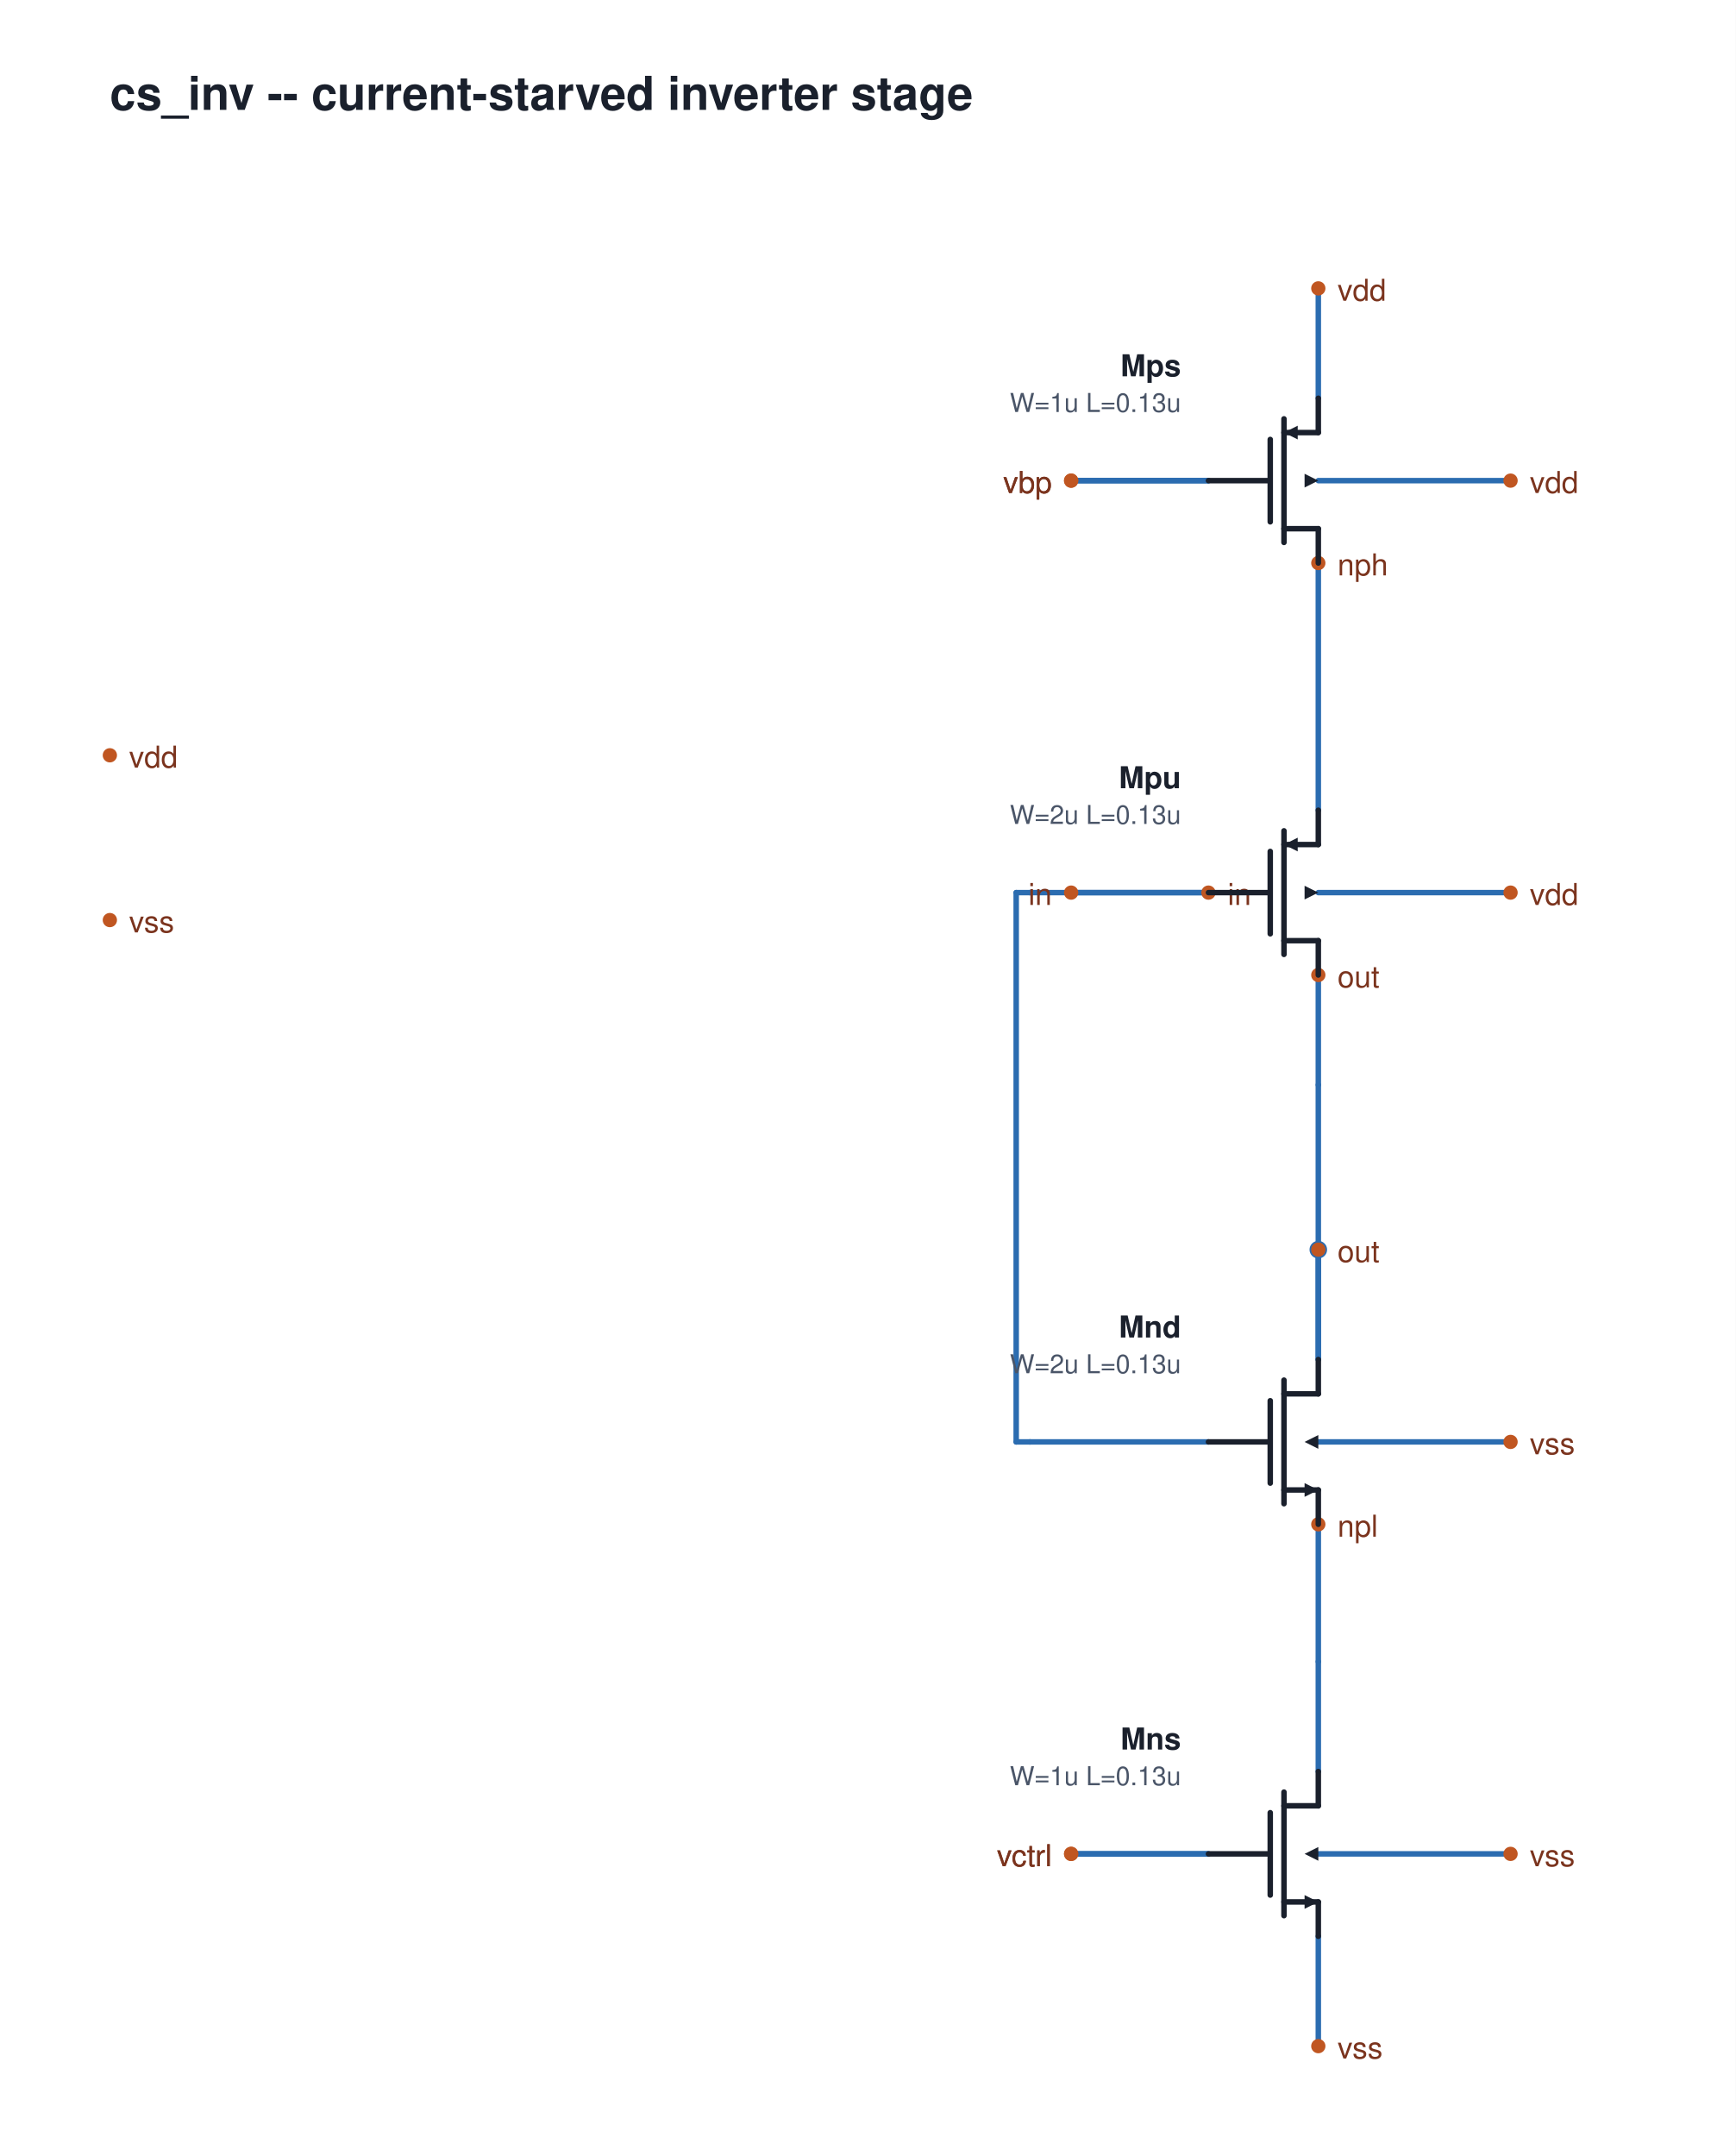
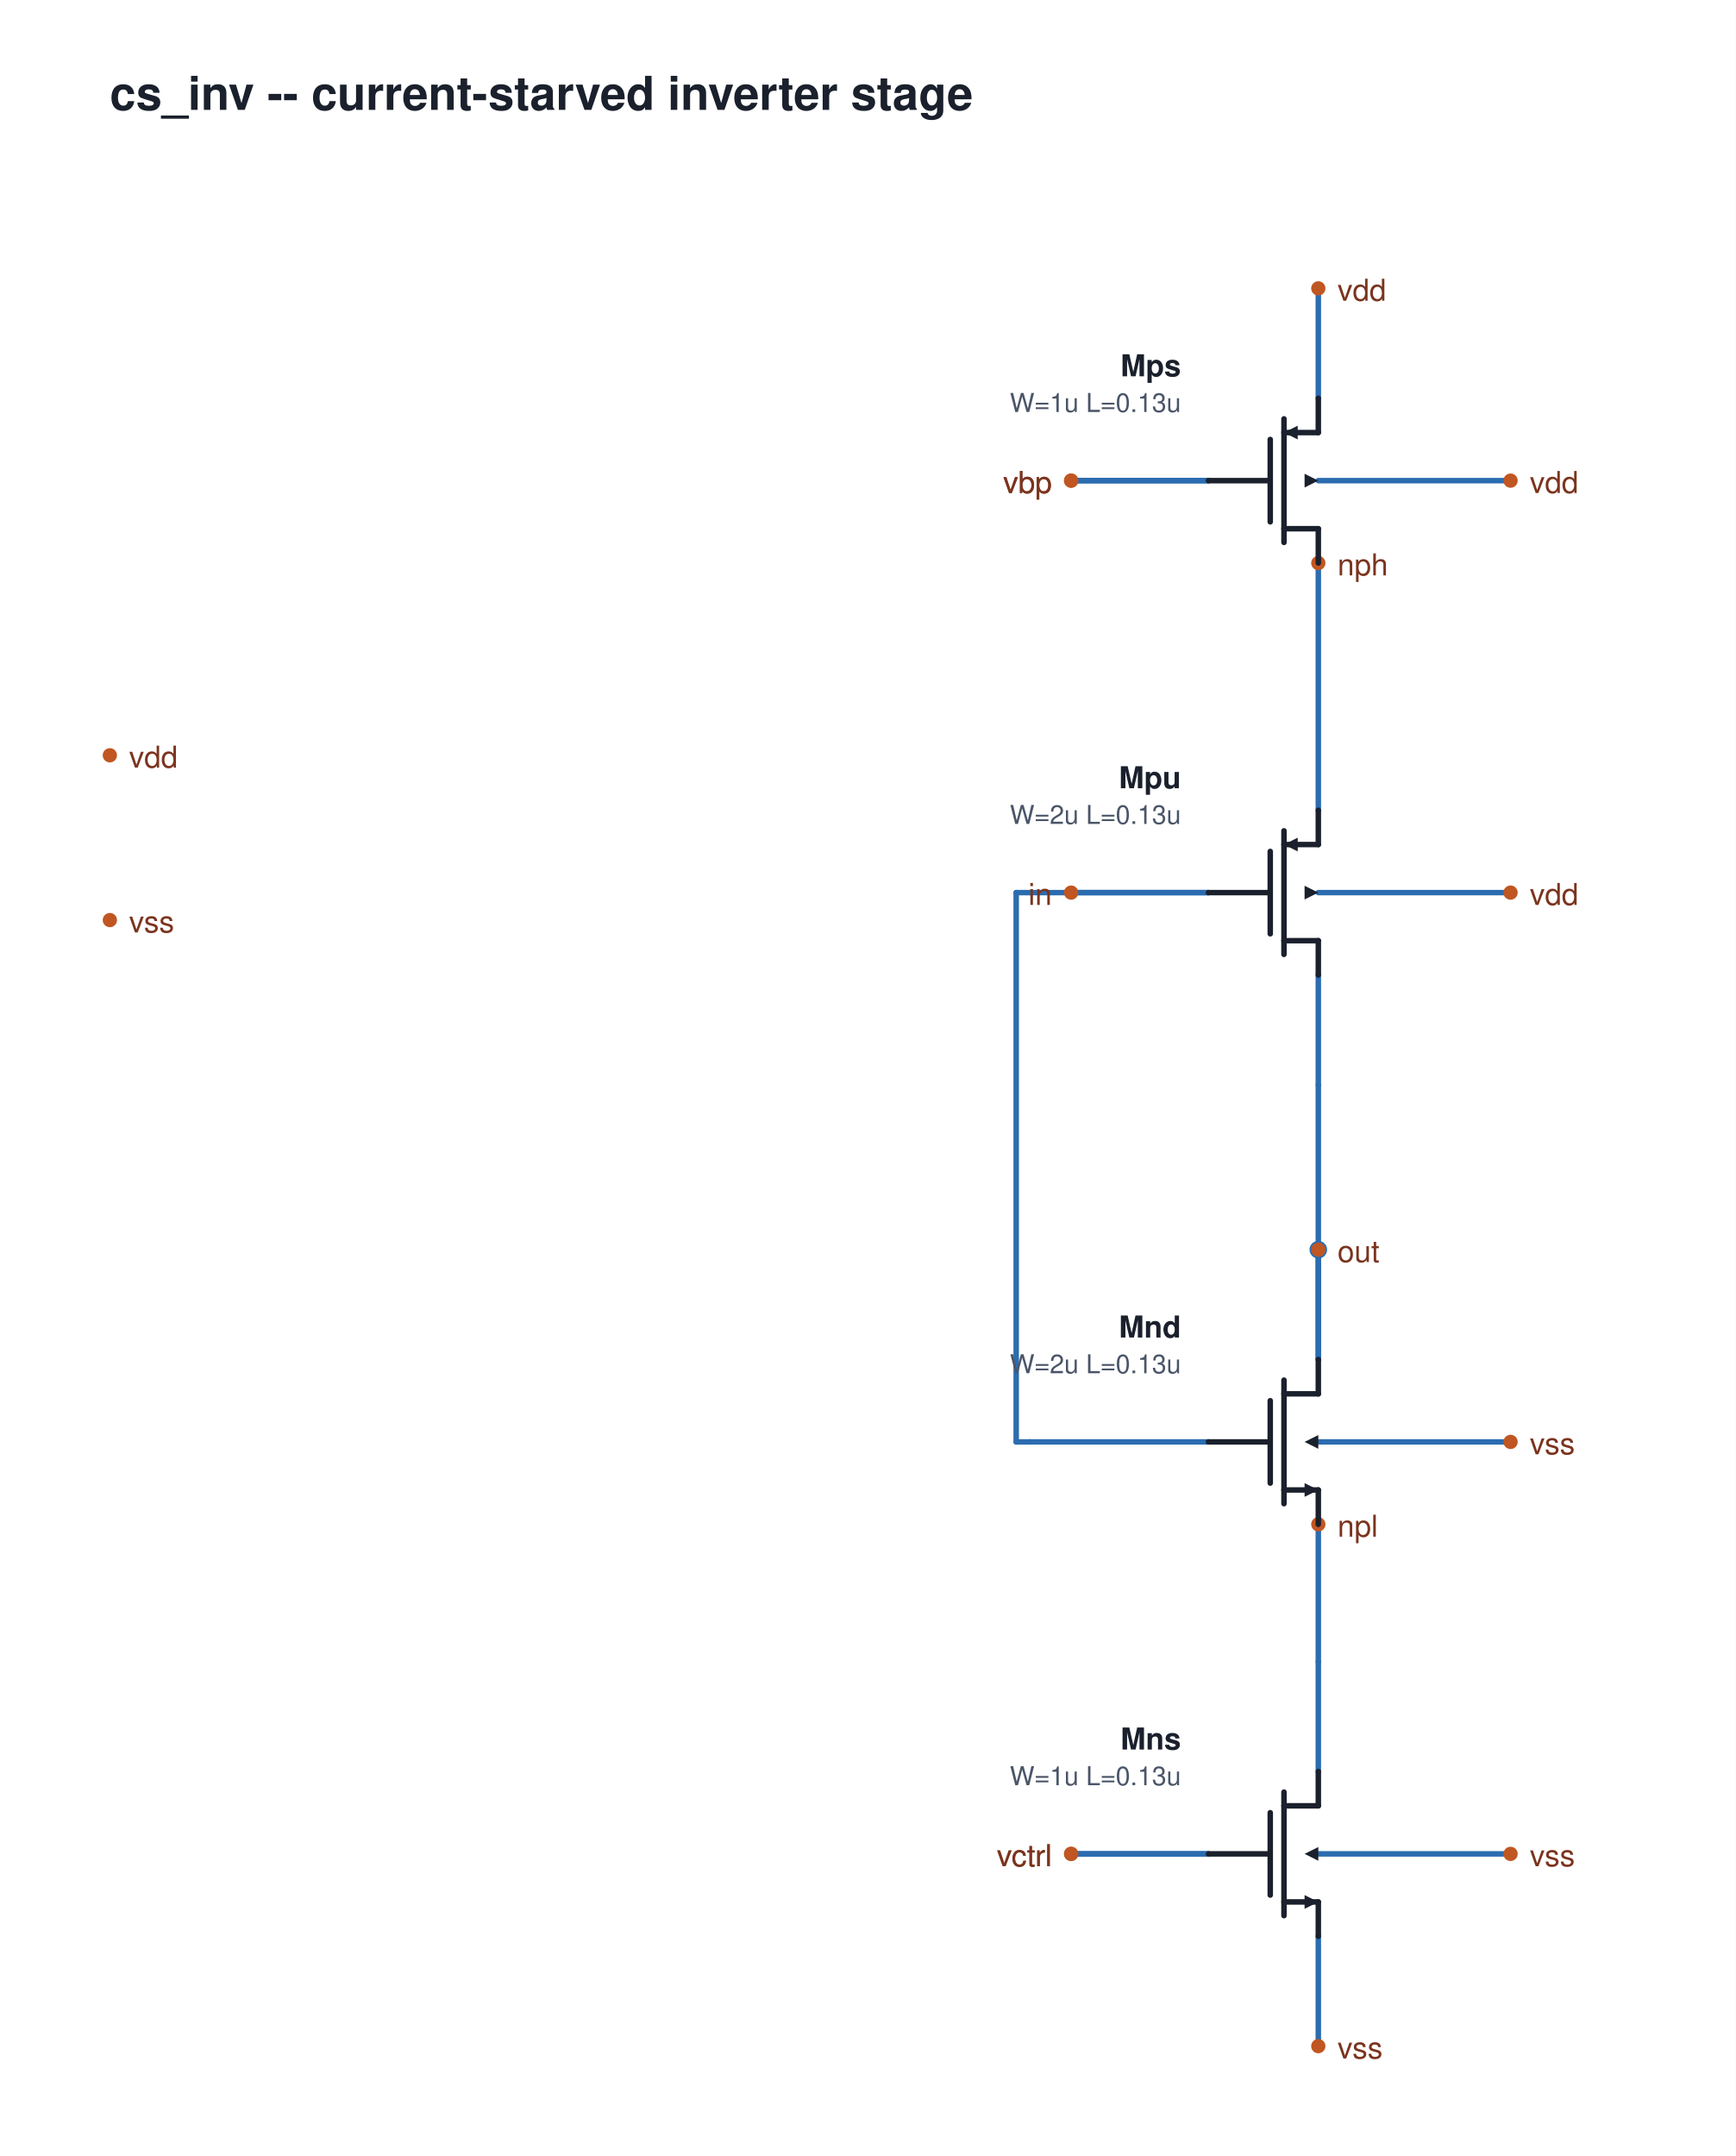
<svg xmlns="http://www.w3.org/2000/svg" width="632" height="785" viewBox="-460 -475 632 785">
  <rect x="-460.0" y="-475.0" width="632.0" height="785.0" fill="#ffffff" />
  <line x1="20.0" y1="-270.0" x2="20.0" y2="-180.0" stroke="#2b6cb0" stroke-width="2" stroke-linecap="round" />
  <line x1="20.0" y1="-120.0" x2="20.0" y2="-80.0" stroke="#2b6cb0" stroke-width="2" stroke-linecap="round" />
  <line x1="20.0" y1="-80.0" x2="20.0" y2="-20.0" stroke="#2b6cb0" stroke-width="2" stroke-linecap="round" />
  <line x1="20.0" y1="-20.0" x2="20.0" y2="20.0" stroke="#2b6cb0" stroke-width="2" stroke-linecap="round" />
  <line x1="20.0" y1="80.0" x2="20.0" y2="130.0" stroke="#2b6cb0" stroke-width="2" stroke-linecap="round" />
  <line x1="20.0" y1="130.0" x2="20.0" y2="170.0" stroke="#2b6cb0" stroke-width="2" stroke-linecap="round" />
  <line x1="-20.0" y1="-150.0" x2="-85.0" y2="-150.0" stroke="#2b6cb0" stroke-width="2" stroke-linecap="round" />
  <line x1="-85.0" y1="-150.0" x2="-90.0" y2="-150.0" stroke="#2b6cb0" stroke-width="2" stroke-linecap="round" />
  <line x1="-90.0" y1="-150.0" x2="-90.0" y2="50.0" stroke="#2b6cb0" stroke-width="2" stroke-linecap="round" />
  <line x1="-90.0" y1="50.0" x2="-85.0" y2="50.0" stroke="#2b6cb0" stroke-width="2" stroke-linecap="round" />
  <line x1="-85.0" y1="50.0" x2="-20.0" y2="50.0" stroke="#2b6cb0" stroke-width="2" stroke-linecap="round" />
  <line x1="-20.0" y1="-300.0" x2="-70.0" y2="-300.0" stroke="#2b6cb0" stroke-width="2" stroke-linecap="round" />
  <line x1="20.0" y1="-330.0" x2="20.0" y2="-370.0" stroke="#2b6cb0" stroke-width="2" stroke-linecap="round" />
  <line x1="20.0" y1="-300.0" x2="90.0" y2="-300.0" stroke="#2b6cb0" stroke-width="2" stroke-linecap="round" />
  <line x1="20.0" y1="-150.0" x2="90.0" y2="-150.0" stroke="#2b6cb0" stroke-width="2" stroke-linecap="round" />
  <line x1="20.0" y1="50.0" x2="90.0" y2="50.0" stroke="#2b6cb0" stroke-width="2" stroke-linecap="round" />
  <line x1="-20.0" y1="200.0" x2="-70.0" y2="200.0" stroke="#2b6cb0" stroke-width="2" stroke-linecap="round" />
  <line x1="20.0" y1="230.0" x2="20.0" y2="270.0" stroke="#2b6cb0" stroke-width="2" stroke-linecap="round" />
  <line x1="20.0" y1="200.0" x2="90.0" y2="200.0" stroke="#2b6cb0" stroke-width="2" stroke-linecap="round" />
  <line x1="-20.0" y1="-150.0" x2="-70.0" y2="-150.0" stroke="#2b6cb0" stroke-width="2" stroke-linecap="round" />
  <line x1="20.0" y1="20.0" x2="20.0" y2="-20.0" stroke="#2b6cb0" stroke-width="2" stroke-linecap="round" />
  <line x1="-20.0" y1="-300.0" x2="-70.0" y2="-300.0" stroke="#2b6cb0" stroke-width="2" stroke-linecap="round" />
  <line x1="-20.0" y1="200.0" x2="-70.0" y2="200.0" stroke="#2b6cb0" stroke-width="2" stroke-linecap="round" />
  <circle cx="20.0" cy="-20.0" r="3.2" fill="#2b6cb0" />
  <circle cx="20.0" cy="-270.0" r="2.6" fill="#c05621" />
  <text x="27.0" y="-265.5" text-anchor="start" font-family="Helvetica,Arial,sans-serif" font-size="11" fill="#7b341e">nph</text>
-   <circle cx="20.0" cy="-120.0" r="2.6" fill="#c05621" />
-   <text x="27.0" y="-115.5" text-anchor="start" font-family="Helvetica,Arial,sans-serif" font-size="11" fill="#7b341e">out</text>
  <circle cx="20.0" cy="80.0" r="2.6" fill="#c05621" />
  <text x="27.0" y="84.5" text-anchor="start" font-family="Helvetica,Arial,sans-serif" font-size="11" fill="#7b341e">npl</text>
-   <circle cx="-20.0" cy="-150.0" r="2.6" fill="#c05621" />
-   <text x="-13.0" y="-145.5" text-anchor="start" font-family="Helvetica,Arial,sans-serif" font-size="11" fill="#7b341e">in</text>
  <line x1="7.5" y1="-322.5" x2="7.5" y2="-277.5" stroke="#1a202c" stroke-width="2" stroke-linecap="round" />
  <line x1="20.0" y1="-330.0" x2="20.0" y2="-317.5" stroke="#1a202c" stroke-width="2" stroke-linecap="round" />
  <line x1="20.0" y1="-282.5" x2="20.0" y2="-270.0" stroke="#1a202c" stroke-width="2" stroke-linecap="round" />
  <line x1="2.5" y1="-315.0" x2="2.5" y2="-285.0" stroke="#1a202c" stroke-width="2" stroke-linecap="round" />
  <line x1="7.5" y1="-282.5" x2="20.0" y2="-282.5" stroke="#1a202c" stroke-width="2" stroke-linecap="round" />
  <line x1="7.5" y1="-317.5" x2="20.0" y2="-317.5" stroke="#1a202c" stroke-width="2" stroke-linecap="round" />
  <line x1="-20.0" y1="-300.0" x2="2.0" y2="-300.0" stroke="#1a202c" stroke-width="2" stroke-linecap="round" />
  <polygon points="12.5,-320.0 7.5,-317.5 12.5,-315.0 12.5,-320.0" fill="#1a202c" />
  <polygon points="15.0,-302.5 20.0,-300.0 15.0,-297.5 15.0,-302.5" fill="#1a202c" />
  <text x="-30.0" y="-338.0" text-anchor="end" font-family="Helvetica,Arial,sans-serif" font-size="11" font-weight="bold" fill="#1a202c">Mps</text>
  <text x="-30.0" y="-325.0" text-anchor="end" font-family="Helvetica,Arial,sans-serif" font-size="9.5" fill="#4a5568">W=1u L=0.13u</text>
  <circle cx="-70.0" cy="-300.0" r="2.6" fill="#c05621" />
  <text x="-77.0" y="-295.5" text-anchor="end" font-family="Helvetica,Arial,sans-serif" font-size="11" fill="#7b341e">vbp</text>
  <circle cx="20.0" cy="-370.0" r="2.6" fill="#c05621" />
  <text x="27.0" y="-365.5" text-anchor="start" font-family="Helvetica,Arial,sans-serif" font-size="11" fill="#7b341e">vdd</text>
  <circle cx="90.0" cy="-300.0" r="2.6" fill="#c05621" />
  <text x="97.0" y="-295.5" text-anchor="start" font-family="Helvetica,Arial,sans-serif" font-size="11" fill="#7b341e">vdd</text>
  <line x1="7.5" y1="-172.5" x2="7.5" y2="-127.5" stroke="#1a202c" stroke-width="2" stroke-linecap="round" />
  <line x1="20.0" y1="-180.0" x2="20.0" y2="-167.5" stroke="#1a202c" stroke-width="2" stroke-linecap="round" />
  <line x1="20.0" y1="-132.5" x2="20.0" y2="-120.0" stroke="#1a202c" stroke-width="2" stroke-linecap="round" />
  <line x1="2.5" y1="-165.0" x2="2.5" y2="-135.0" stroke="#1a202c" stroke-width="2" stroke-linecap="round" />
  <line x1="7.5" y1="-132.5" x2="20.0" y2="-132.5" stroke="#1a202c" stroke-width="2" stroke-linecap="round" />
  <line x1="7.5" y1="-167.5" x2="20.0" y2="-167.5" stroke="#1a202c" stroke-width="2" stroke-linecap="round" />
  <line x1="-20.0" y1="-150.0" x2="2.0" y2="-150.0" stroke="#1a202c" stroke-width="2" stroke-linecap="round" />
  <polygon points="12.5,-170.0 7.5,-167.5 12.5,-165.0 12.5,-170.0" fill="#1a202c" />
  <polygon points="15.0,-152.5 20.0,-150.0 15.0,-147.5 15.0,-152.5" fill="#1a202c" />
  <text x="-30.0" y="-188.0" text-anchor="end" font-family="Helvetica,Arial,sans-serif" font-size="11" font-weight="bold" fill="#1a202c">Mpu</text>
  <text x="-30.0" y="-175.0" text-anchor="end" font-family="Helvetica,Arial,sans-serif" font-size="9.5" fill="#4a5568">W=2u L=0.13u</text>
  <circle cx="90.0" cy="-150.0" r="2.6" fill="#c05621" />
  <text x="97.0" y="-145.5" text-anchor="start" font-family="Helvetica,Arial,sans-serif" font-size="11" fill="#7b341e">vdd</text>
  <line x1="7.5" y1="27.5" x2="7.5" y2="72.5" stroke="#1a202c" stroke-width="2" stroke-linecap="round" />
  <line x1="20.0" y1="20.0" x2="20.0" y2="32.5" stroke="#1a202c" stroke-width="2" stroke-linecap="round" />
  <line x1="20.0" y1="67.5" x2="20.0" y2="80.0" stroke="#1a202c" stroke-width="2" stroke-linecap="round" />
  <line x1="2.5" y1="35.0" x2="2.5" y2="65.0" stroke="#1a202c" stroke-width="2" stroke-linecap="round" />
  <line x1="7.5" y1="67.5" x2="20.0" y2="67.5" stroke="#1a202c" stroke-width="2" stroke-linecap="round" />
  <line x1="7.5" y1="32.5" x2="20.0" y2="32.5" stroke="#1a202c" stroke-width="2" stroke-linecap="round" />
  <line x1="-20.0" y1="50.0" x2="2.0" y2="50.0" stroke="#1a202c" stroke-width="2" stroke-linecap="round" />
  <polygon points="15.0,70.0 20.0,67.5 15.0,65.0 15.0,70.0" fill="#1a202c" />
  <polygon points="20.0,52.5 15.0,50.0 20.0,47.5 20.0,52.5" fill="#1a202c" />
  <text x="-30.0" y="12.0" text-anchor="end" font-family="Helvetica,Arial,sans-serif" font-size="11" font-weight="bold" fill="#1a202c">Mnd</text>
  <text x="-30.0" y="25.0" text-anchor="end" font-family="Helvetica,Arial,sans-serif" font-size="9.5" fill="#4a5568">W=2u L=0.13u</text>
  <circle cx="90.0" cy="50.0" r="2.6" fill="#c05621" />
  <text x="97.0" y="54.5" text-anchor="start" font-family="Helvetica,Arial,sans-serif" font-size="11" fill="#7b341e">vss</text>
  <line x1="7.5" y1="177.5" x2="7.5" y2="222.5" stroke="#1a202c" stroke-width="2" stroke-linecap="round" />
  <line x1="20.0" y1="170.0" x2="20.0" y2="182.5" stroke="#1a202c" stroke-width="2" stroke-linecap="round" />
  <line x1="20.0" y1="217.5" x2="20.0" y2="230.0" stroke="#1a202c" stroke-width="2" stroke-linecap="round" />
  <line x1="2.5" y1="185.0" x2="2.5" y2="215.0" stroke="#1a202c" stroke-width="2" stroke-linecap="round" />
  <line x1="7.5" y1="217.5" x2="20.0" y2="217.5" stroke="#1a202c" stroke-width="2" stroke-linecap="round" />
  <line x1="7.5" y1="182.5" x2="20.0" y2="182.5" stroke="#1a202c" stroke-width="2" stroke-linecap="round" />
  <line x1="-20.0" y1="200.0" x2="2.0" y2="200.0" stroke="#1a202c" stroke-width="2" stroke-linecap="round" />
  <polygon points="15.0,220.0 20.0,217.5 15.0,215.0 15.0,220.0" fill="#1a202c" />
  <polygon points="20.0,202.5 15.0,200.0 20.0,197.5 20.0,202.5" fill="#1a202c" />
  <text x="-30.0" y="162.0" text-anchor="end" font-family="Helvetica,Arial,sans-serif" font-size="11" font-weight="bold" fill="#1a202c">Mns</text>
  <text x="-30.0" y="175.0" text-anchor="end" font-family="Helvetica,Arial,sans-serif" font-size="9.5" fill="#4a5568">W=1u L=0.13u</text>
  <circle cx="-70.0" cy="200.0" r="2.6" fill="#c05621" />
  <text x="-77.0" y="204.5" text-anchor="end" font-family="Helvetica,Arial,sans-serif" font-size="11" fill="#7b341e">vctrl</text>
  <circle cx="20.0" cy="270.0" r="2.6" fill="#c05621" />
  <text x="27.0" y="274.5" text-anchor="start" font-family="Helvetica,Arial,sans-serif" font-size="11" fill="#7b341e">vss</text>
  <circle cx="90.0" cy="200.0" r="2.6" fill="#c05621" />
  <text x="97.0" y="204.5" text-anchor="start" font-family="Helvetica,Arial,sans-serif" font-size="11" fill="#7b341e">vss</text>
  <circle cx="-70.0" cy="-150.0" r="2.6" fill="#c05621" />
  <text x="-77.0" y="-145.5" text-anchor="end" font-family="Helvetica,Arial,sans-serif" font-size="11" fill="#7b341e">in</text>
  <circle cx="20.0" cy="-20.0" r="2.6" fill="#c05621" />
  <text x="27.0" y="-15.5" text-anchor="start" font-family="Helvetica,Arial,sans-serif" font-size="11" fill="#7b341e">out</text>
  <circle cx="-70.0" cy="-300.0" r="2.6" fill="#c05621" />
  <text x="-77.0" y="-295.5" text-anchor="end" font-family="Helvetica,Arial,sans-serif" font-size="11" fill="#7b341e">vbp</text>
  <circle cx="-70.0" cy="200.0" r="2.6" fill="#c05621" />
  <text x="-77.0" y="204.5" text-anchor="end" font-family="Helvetica,Arial,sans-serif" font-size="11" fill="#7b341e">vctrl</text>
  <circle cx="-420.0" cy="-200.0" r="2.6" fill="#c05621" />
  <text x="-413.0" y="-195.5" text-anchor="start" font-family="Helvetica,Arial,sans-serif" font-size="11" fill="#7b341e">vdd</text>
  <circle cx="-420.0" cy="-140.0" r="2.6" fill="#c05621" />
  <text x="-413.0" y="-135.5" text-anchor="start" font-family="Helvetica,Arial,sans-serif" font-size="11" fill="#7b341e">vss</text>
  <text x="-420.0" y="-435.0" font-family="Helvetica,Arial,sans-serif" font-size="17.0" font-weight="bold" fill="#1a202c">cs_inv -- current-starved inverter stage</text>
</svg>
